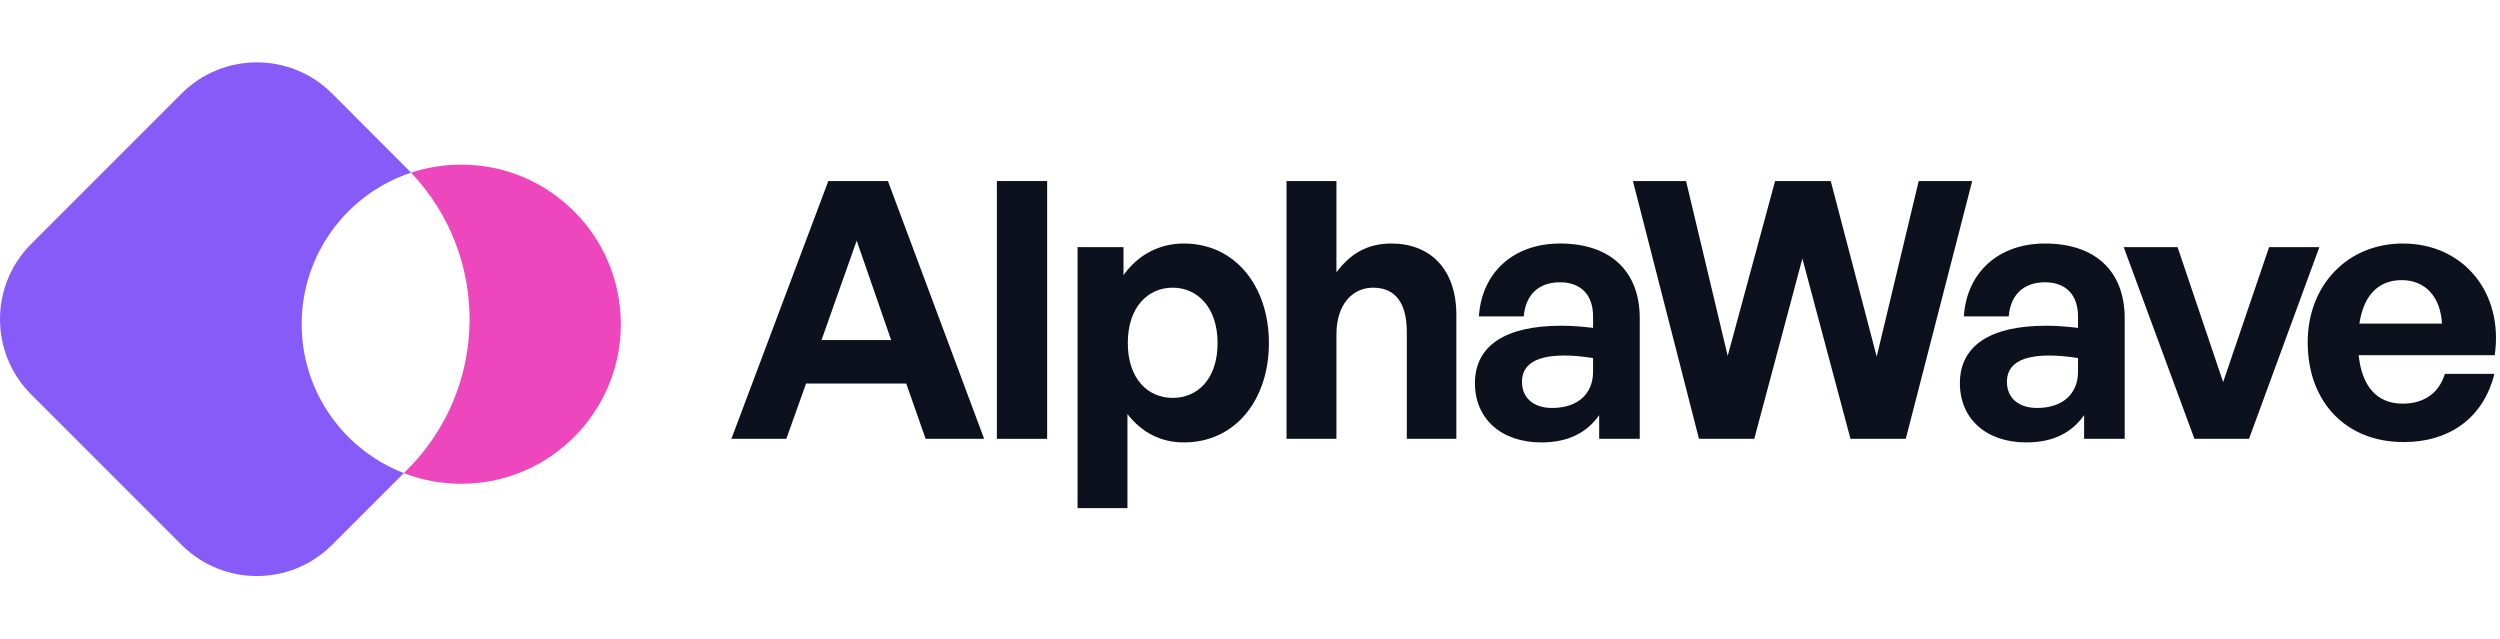
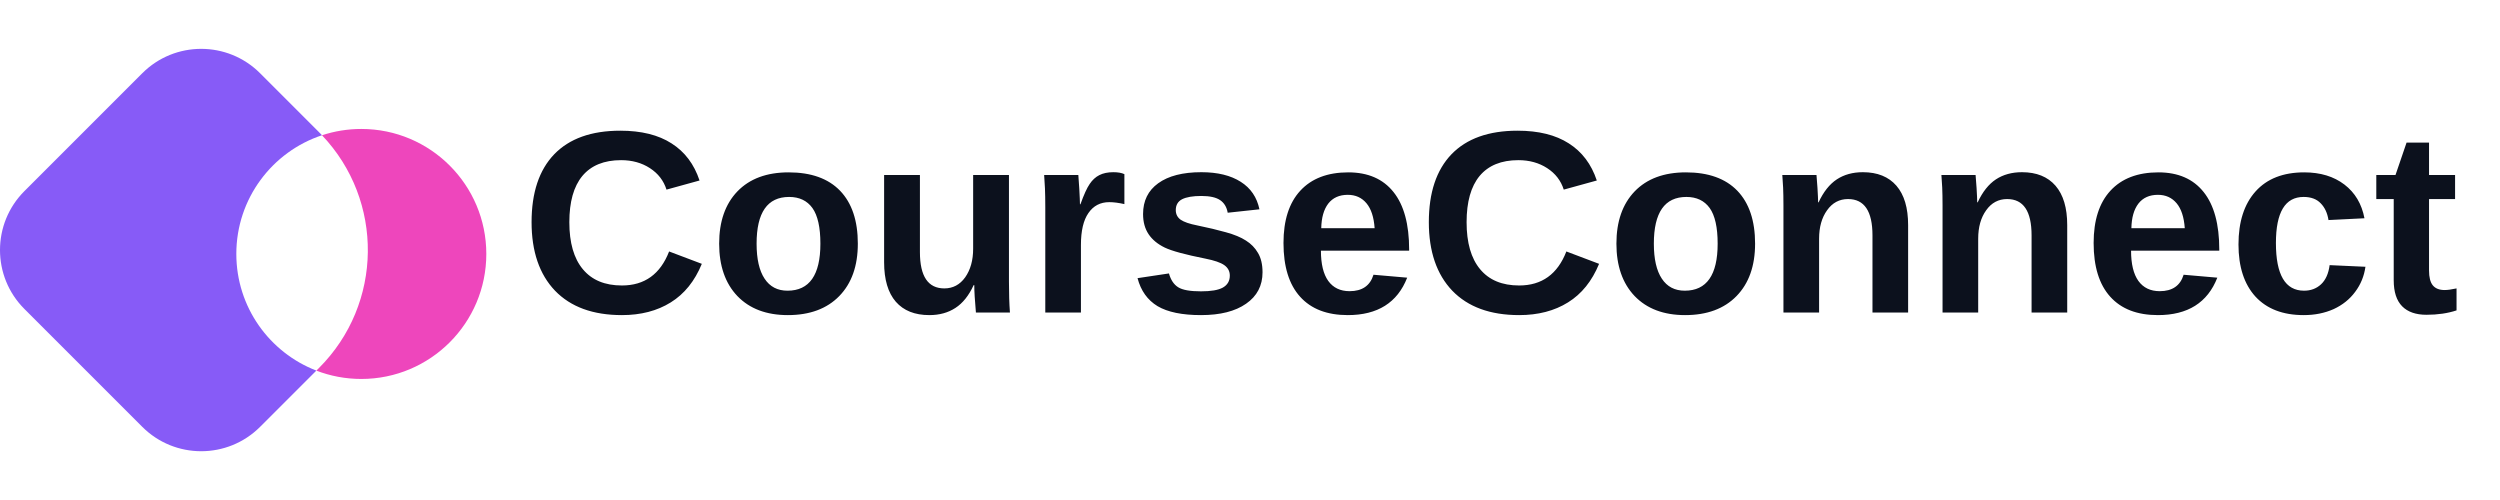
- <svg xmlns="http://www.w3.org/2000/svg" fill="none" height="48" viewBox="0 0 188 48" width="188">
+ <svg xmlns="http://www.w3.org/2000/svg" fill="none" height="48" viewBox="0 0 240 48" width="240">
  <path d="m24.971 7.033c-3.124-3.124-8.19-3.124-11.314 0l-11.314 11.314c-3.124 3.124-3.124 8.19 0 11.314l11.314 11.314c3.124 3.124 8.19 3.124 11.314 0l5.398-5.398c-4.494-1.734-7.682-6.094-7.682-11.2 0-5.309 3.447-9.812 8.225-11.394-.093-.098-.188-.196-.285-.292z" fill="#875bf7" />
  <path d="m30.369 35.58c1.34.517 2.796.8 4.317.8 6.627 0 12-5.373 12-12s-5.373-12-12-12c-1.319 0-2.587.213-3.774.606 5.962 6.268 5.867 16.184-.285 22.336z" fill="#ee46bc" />
-   <g fill="#0c111d">
-     <path d="m69.607 33-1.458-4.158h-7.533l-1.485 4.158h-4.131l7.29-19.386h4.482l7.236 19.386zm-5.184-14.904-2.646 7.479h5.238z" />
-     <path d="m78.746 33h-3.78v-19.386h3.78z" />
-     <path d="m95.422 25.791c0 4.266-2.511 7.479-6.399 7.479-1.701 0-3.159-.729-4.239-2.133v7.074h-3.753v-19.629h3.456v2.106c1.107-1.539 2.7-2.376 4.536-2.376 3.888 0 6.399 3.24 6.399 7.479zm-3.861 0c0-2.7-1.539-4.158-3.375-4.158s-3.375 1.431-3.375 4.158 1.539 4.131 3.375 4.131 3.375-1.377 3.375-4.131z" />
-     <path d="m100.5 25.143v7.857h-3.753v-19.386h3.753v6.858c.999-1.323 2.241-2.16 4.131-2.16 2.889 0 4.887 1.89 4.887 5.373v9.315h-3.726v-8.046c0-2.133-.837-3.321-2.538-3.321-1.485 0-2.754 1.188-2.754 3.51z" />
-     <path d="m120.258 33v-1.782c-.945 1.35-2.376 2.052-4.347 2.052-2.997 0-4.995-1.755-4.995-4.455 0-2.808 2.268-4.32 6.48-4.32.81 0 1.512.054 2.403.162v-.864c0-1.62-.918-2.565-2.484-2.565-1.62 0-2.592.945-2.727 2.565h-3.375c.216-3.321 2.619-5.481 6.102-5.481 3.78 0 5.994 2.079 5.994 5.616v9.072zm-5.805-4.293c0 1.215.864 1.971 2.268 1.971 1.917 0 3.078-1.053 3.078-2.727v-1.026c-.891-.135-1.512-.189-2.16-.189-2.133 0-3.186.675-3.186 1.971z" />
-     <path d="m139.157 33-3.618-13.554-3.618 13.554h-4.158l-4.968-19.386h3.996l3.132 13.149 3.564-13.149h4.185l3.456 13.203 3.159-13.203h4.023l-4.995 19.386z" />
-     <path d="m156.726 33v-1.782c-.945 1.35-2.376 2.052-4.347 2.052-2.997 0-4.995-1.755-4.995-4.455 0-2.808 2.268-4.32 6.48-4.32.81 0 1.512.054 2.403.162v-.864c0-1.62-.918-2.565-2.484-2.565-1.62 0-2.592.945-2.727 2.565h-3.375c.216-3.321 2.619-5.481 6.102-5.481 3.78 0 5.994 2.079 5.994 5.616v9.072zm-5.805-4.293c0 1.215.864 1.971 2.268 1.971 1.917 0 3.078-1.053 3.078-2.727v-1.026c-.891-.135-1.512-.189-2.16-.189-2.133 0-3.186.675-3.186 1.971z" />
-     <path d="m174.417 18.582-5.292 14.418h-4.104l-5.319-14.418h4.05l3.429 10.152 3.456-10.152z" />
-     <path d="m180.747 33.243c-4.32 0-7.209-2.997-7.209-7.506 0-4.293 2.997-7.425 7.155-7.425 4.563 0 7.587 3.699 6.912 8.397h-10.233c.243 2.349 1.377 3.645 3.294 3.645 1.647 0 2.754-.81 3.186-2.241h3.726c-.81 3.267-3.321 5.13-6.831 5.13zm-.135-12.177c-1.755 0-2.862 1.134-3.186 3.267h6.21c-.108-1.998-1.242-3.267-3.024-3.267z" />
-   </g>
+   <text x="50" y="30" fill="#0c111d" font-size="25" font-family="Arial, sans-serif" font-weight="bold">
+     CourseConnect
+   </text>
</svg>
